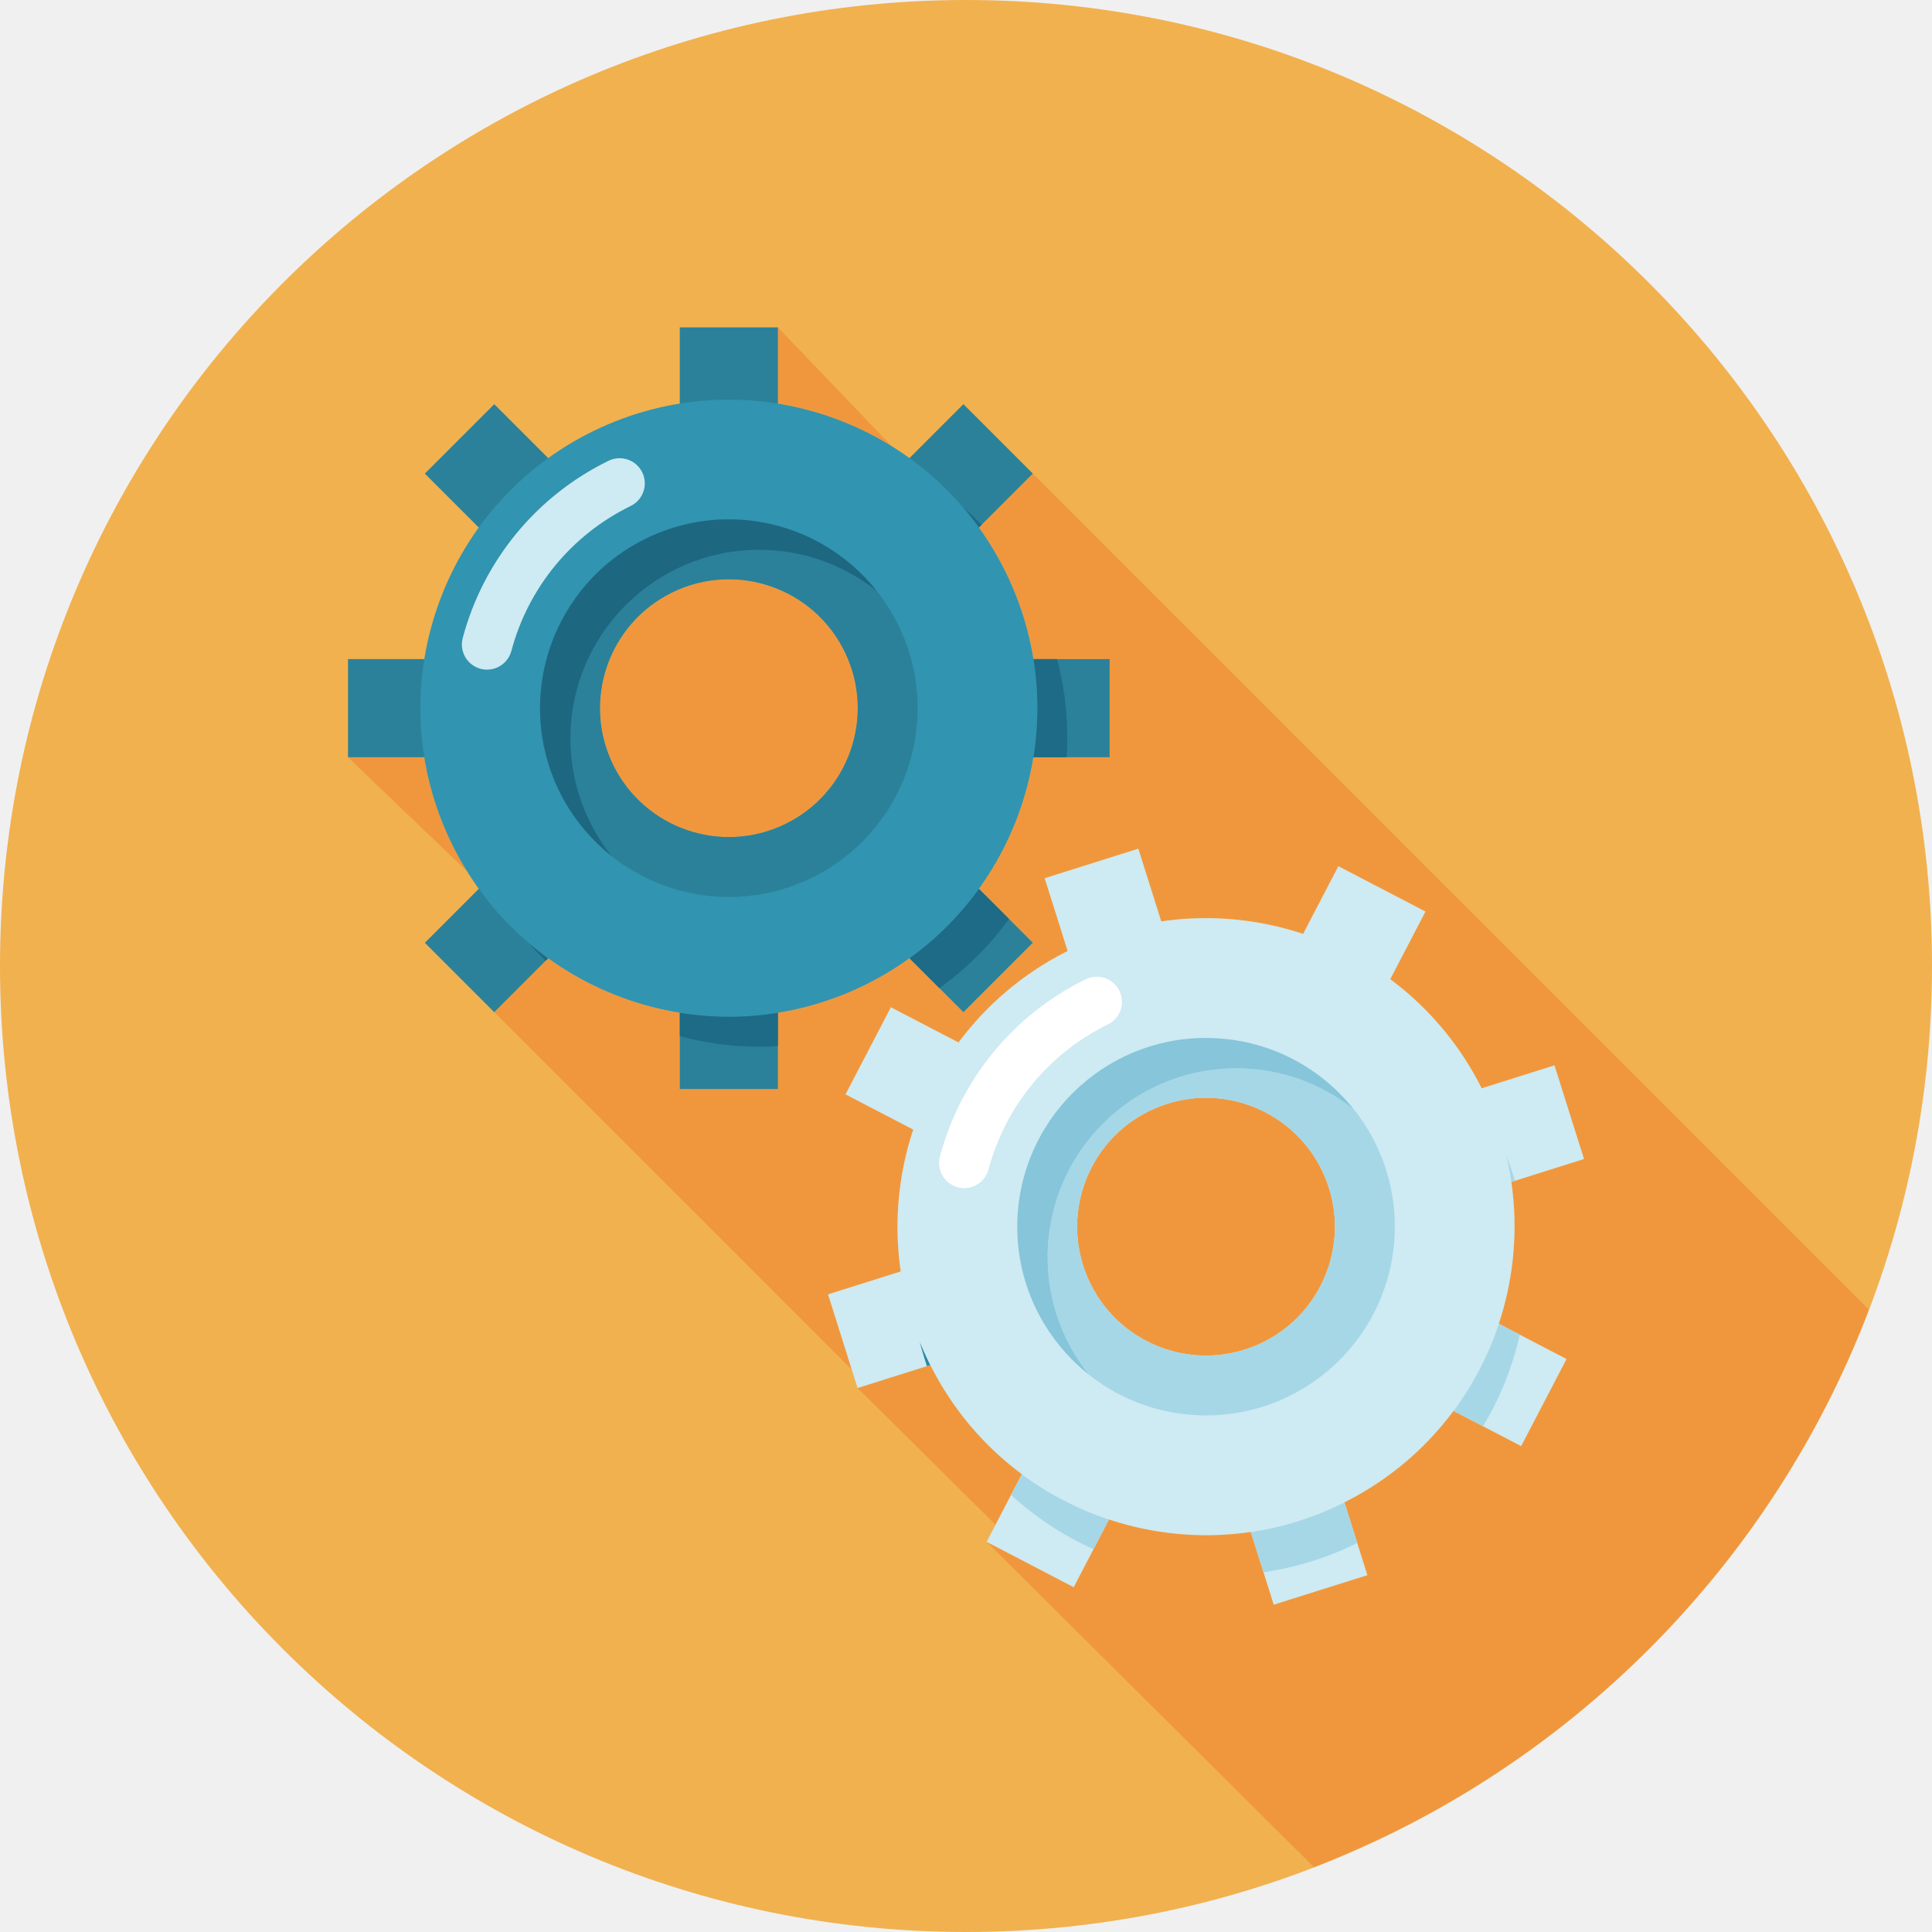
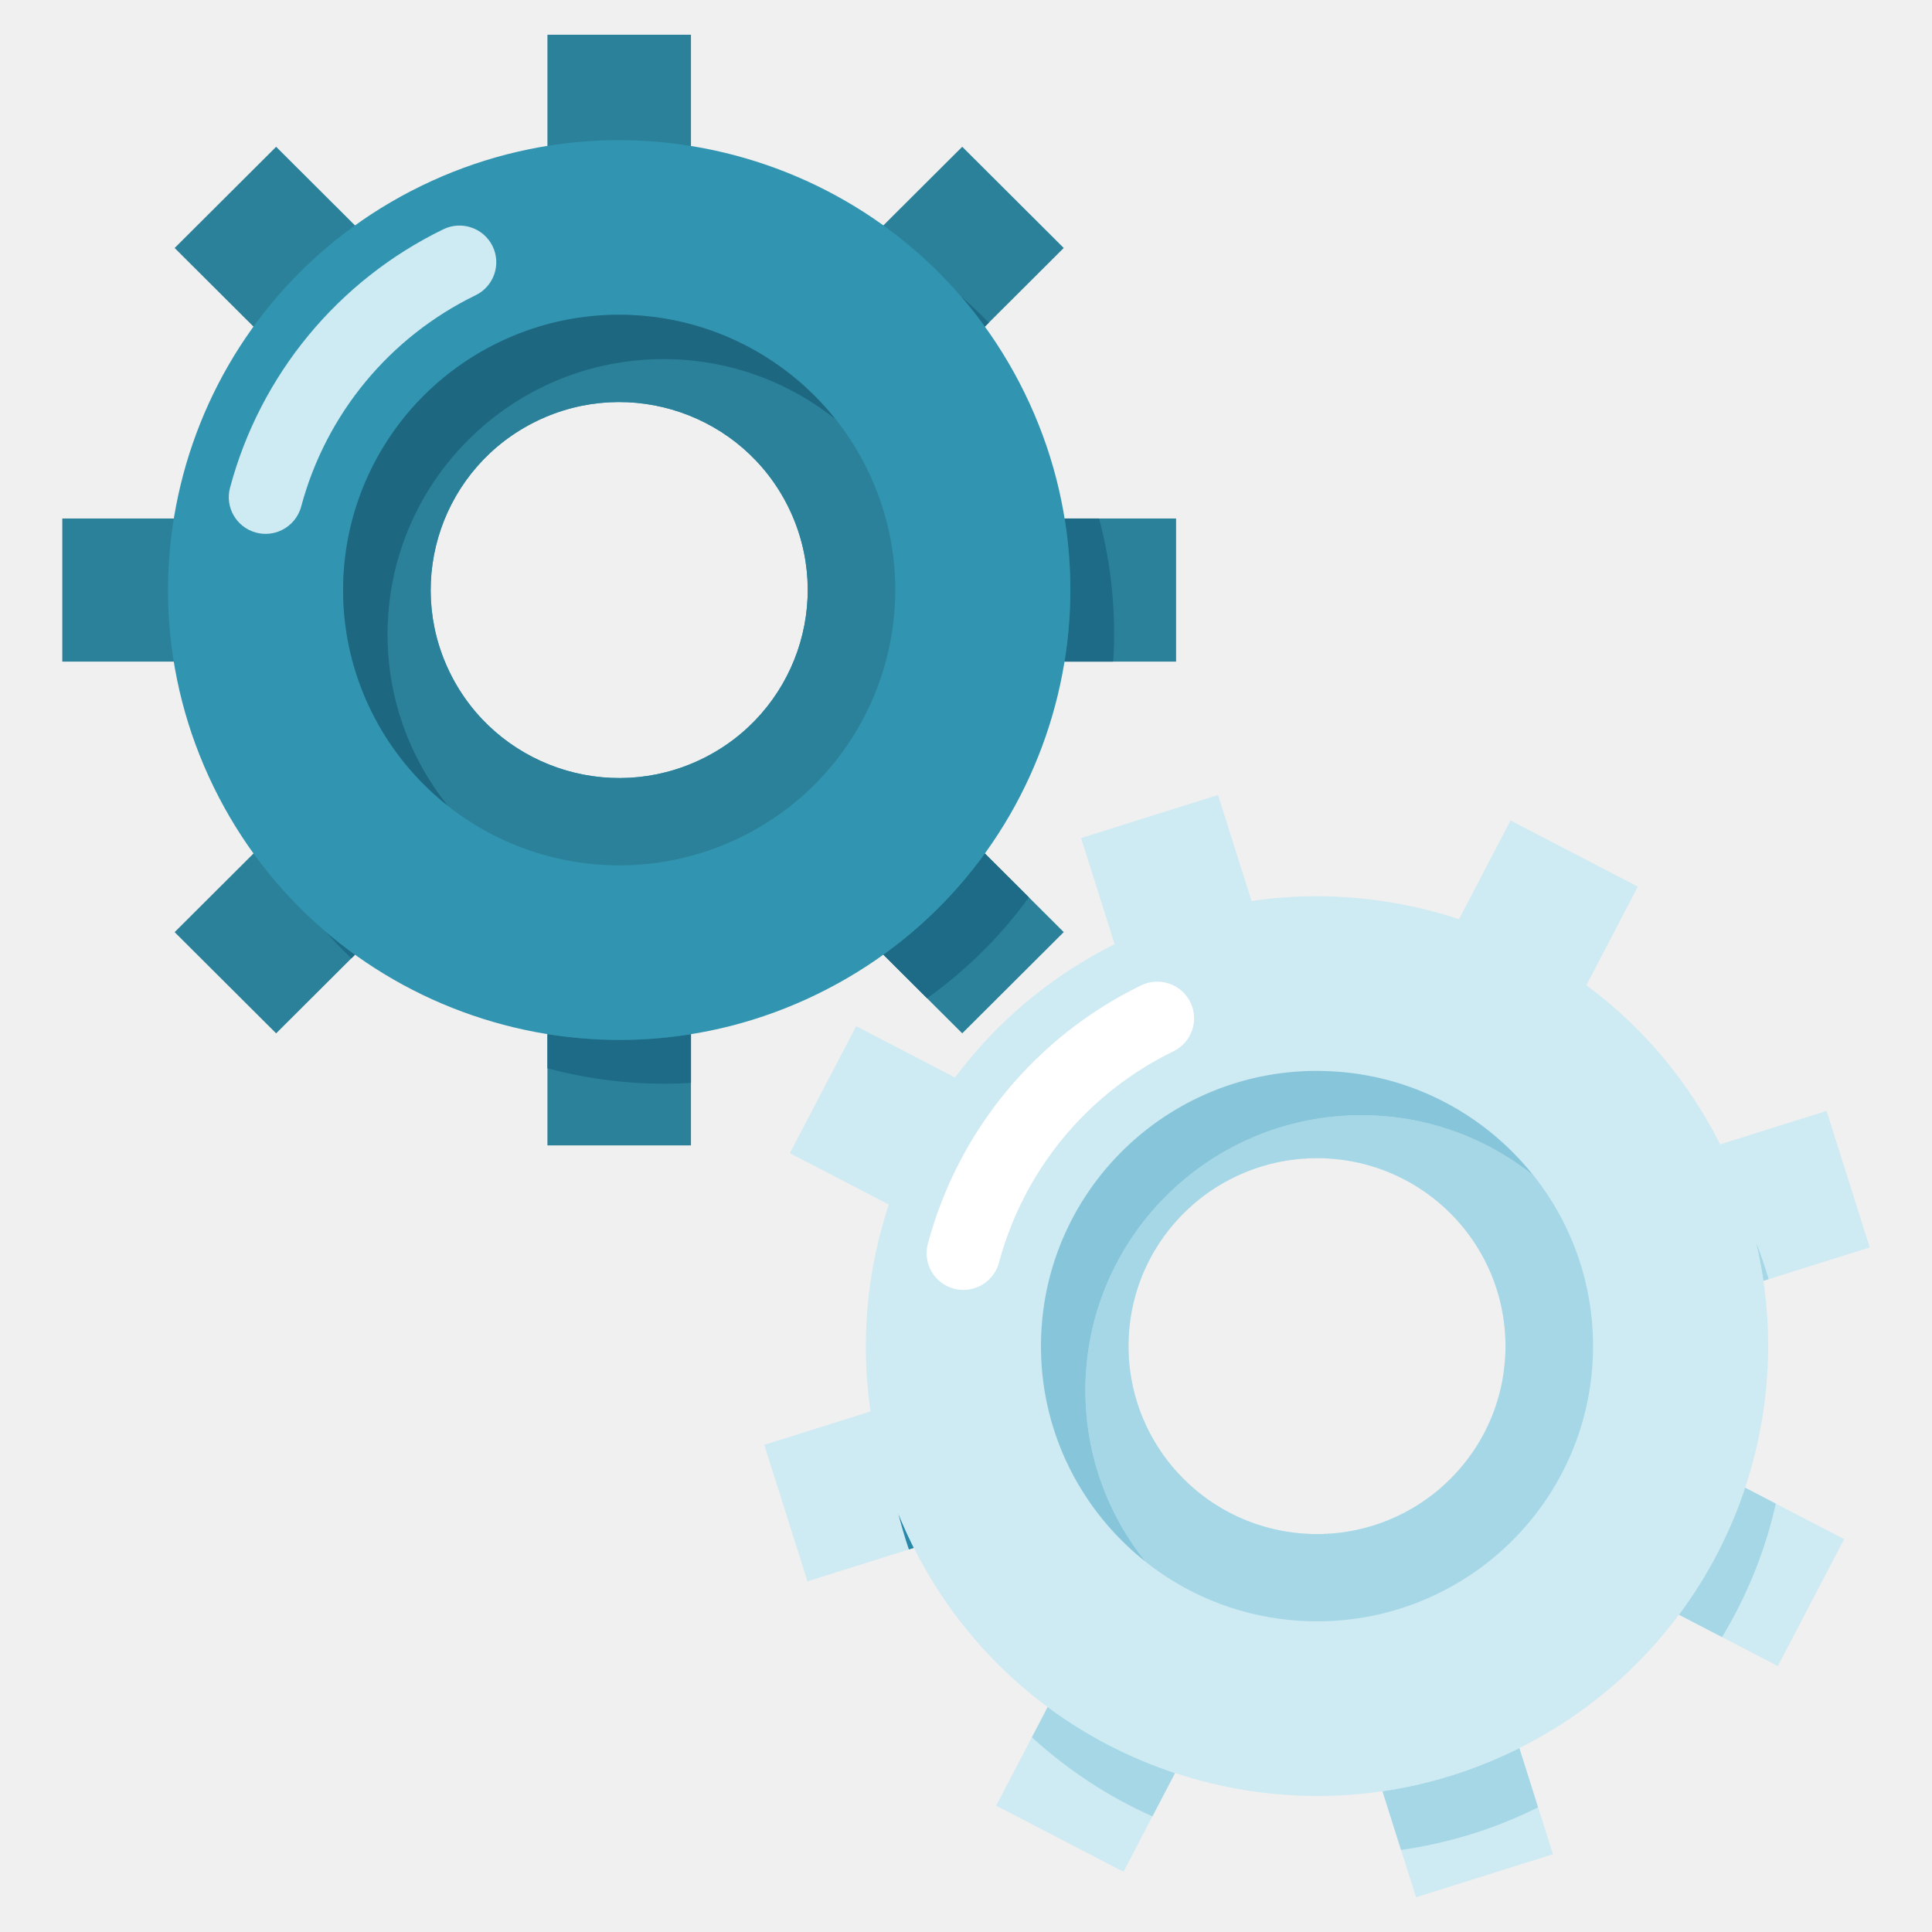
- <svg xmlns="http://www.w3.org/2000/svg" height="800px" width="800px" version="1.1" id="Layer_1" viewBox="0 0 512 512" xml:space="preserve">
-   <g>
-     <path style="fill:#F1B14F;" d="M256,512C114.617,512,0,397.383,0,256S114.617,0,256,0s256,114.617,256,256S397.383,512,256,512   L256,512z" />
-     <path style="fill:#F0973E;" d="M319.592,290.925c-2.48,0-4.898,0.264-7.234,0.77c-2.615,0.568-5.208,1.462-7.725,2.687   c-1.199,0.584-2.346,1.23-3.441,1.927c-4.154,2.666-7.699,6.206-10.37,10.376c-2.599,4.072-4.304,8.655-5.012,13.419   c-0.196,1.338-0.315,2.697-0.351,4.082c-0.072,2.837,0.202,5.601,0.78,8.252c0.574,2.584,1.452,5.136,2.661,7.616   c0.579,1.183,1.214,2.32,1.902,3.4c2.687,4.206,6.278,7.792,10.5,10.474c4.077,2.578,8.655,4.268,13.419,4.96   c1.307,0.186,2.635,0.3,3.984,0.336l0.909,0.01c2.434,0,4.811-0.258,7.1-0.744c2.661-0.568,5.301-1.467,7.854-2.713   c1.209-0.589,2.372-1.245,3.477-1.953c4.144-2.666,7.684-6.206,10.345-10.365c2.589-4.067,4.294-8.639,5.002-13.393   c0.196-1.338,0.315-2.708,0.351-4.092c0.072-2.832-0.196-5.591-0.78-8.242c-0.574-2.584-1.452-5.141-2.666-7.627   c-0.584-1.199-1.23-2.351-1.933-3.452c-2.702-4.206-6.299-7.792-10.536-10.469c-4.01-2.527-8.51-4.196-13.192-4.898   c-1.359-0.202-2.744-0.32-4.149-0.362H319.592L319.592,290.925z M112.426,200.681H92.223l0,0l31.571,30.269   c-1.483-2.382-2.857-4.867-4.113-7.446C116.069,216.099,113.677,208.416,112.426,200.681L112.426,200.681z M193.126,153.51   c-5.022,0-10.128,1.116-14.949,3.467c-12.122,5.911-19.175,18.049-19.196,30.682c-0.005,5.038,1.106,10.159,3.462,14.995   c5.922,12.138,18.075,19.196,30.729,19.196c5.022,0,10.128-1.116,14.949-3.462c12.122-5.911,19.175-18.049,19.196-30.682   c0.005-5.038-1.106-10.159-3.462-14.995C217.934,160.563,205.776,153.505,193.126,153.51L193.126,153.51z M273.713,125.509   l-14.292,14.292c2.697,3.741,5.11,7.761,7.198,12.045c3.612,7.404,6.004,15.093,7.255,22.823h6.242h13.956v26.011h-20.214   c-2.031,12.541-6.96,24.513-14.437,34.873l7.968,7.968l6.319,6.319l-18.395,18.395l-14.292-14.292   c-3.741,2.697-7.761,5.11-12.045,7.198c-7.41,3.612-15.088,6.004-22.823,7.255v8.841v11.357h-26.011v-20.219   c-12.541-2.031-24.508-6.96-34.873-14.437l-0.656,0.656l-13.631,13.631l-18.395-18.395l0,0l113.15,113.15l-6.294-19.966   l19.268-6.077c-1.876-12.768-0.656-25.639,3.312-37.596l-17.94-9.337l12.014-23.071l17.925,9.332   c7.379-9.931,17.129-18.333,28.92-24.249l-6.082-19.289l24.807-7.823l6.077,19.268c3.937-0.579,7.885-0.863,11.812-0.863   c8.81,0,17.517,1.431,25.789,4.175l9.337-17.94l23.071,12.014l-9.337,17.935c9.931,7.379,18.333,17.129,24.244,28.92l19.289-6.082   l7.823,24.807l-18.323,5.777l0,0l-0.946,0.3c1.876,12.768,0.656,25.639-3.312,37.596l17.94,9.337l-12.014,23.071l-17.925-9.332   c-7.379,9.931-17.129,18.333-28.92,24.249l6.082,19.289l-24.807,7.823l-2.708-8.593l0,0l-3.364-10.675   c-3.937,0.579-7.885,0.863-11.812,0.863c-8.81,0-17.517-1.431-25.789-4.175l-9.337,17.94l-23.071-12.014l6.469-12.427l0,0   l2.863-5.498c-9.931-7.379-18.333-17.129-24.249-28.92l-0.904,0.284l-18.385,5.798l36.563,36.237l-2.356,4.526l86.735,86.219   c67.576-26.104,121.272-80.023,147.067-147.749L273.713,125.509L273.713,125.509z M112.592,125.509L112.592,125.509l6.159,6.159   L112.592,125.509L112.592,125.509z M141.827,117.96l3.446,3.446l0,0L141.827,117.96L141.827,117.96z M158.801,113.501   c-0.496,0.227-0.987,0.465-1.478,0.703l-0.45,0.222l0.45-0.222C157.809,113.966,158.305,113.734,158.801,113.501L158.801,113.501z    M206.158,86.751v20.219c10.67,1.731,20.932,5.56,30.14,11.264L206.158,86.751L206.158,86.751z" />
-     <path style="fill:#2B8199;" d="M231.322,174.669c1.39,4.087,2.181,8.448,2.181,13.006s-0.791,8.918-2.181,13.006h62.75v-26.011   L231.322,174.669L231.322,174.669z M180.147,149.5c4.087-1.39,8.448-2.181,13.006-2.181s8.918,0.791,13.006,2.181v-62.75h-26.011   L180.147,149.5L180.147,149.5z M229.332,169.885l44.38-44.38l-18.395-18.395l-44.38,44.38   C218.921,155.427,225.4,161.902,229.332,169.885L229.332,169.885z M152.797,187.675c0-4.557,0.791-8.918,2.181-13.006h-62.75   v26.011h62.75C153.582,196.594,152.797,192.233,152.797,187.675L152.797,187.675z M175.362,151.495l-44.38-44.38l-18.395,18.395   l44.38,44.38C160.899,161.902,167.379,155.427,175.362,151.495L175.362,151.495z M156.967,205.466l-44.38,44.38l18.395,18.395   l44.38-44.38C167.379,219.923,160.899,213.449,156.967,205.466L156.967,205.466z M210.938,223.855l44.38,44.38l18.395-18.395   l-44.38-44.38C225.4,213.449,218.921,219.923,210.938,223.855L210.938,223.855z M180.147,225.85v62.75h26.011v-62.75   c-4.087,1.39-8.448,2.186-13.006,2.186C188.595,228.03,184.229,227.24,180.147,225.85L180.147,225.85z" />
-     <polygon style="fill:#A27E36;" points="145.274,253.949 144.612,254.605 144.612,254.605 145.274,253.949  " />
-     <path style="fill:#1D6B86;" d="M139.988,249.799c1.483,1.674,3.023,3.276,4.625,4.811l0.656-0.661   C143.46,252.641,141.698,251.257,139.988,249.799L139.988,249.799z" />
-     <path style="fill:#1D6B86;" d="M280.115,174.669h-6.242c1.411,8.717,1.364,17.491-0.016,26.011h8.82   C283.215,192.057,282.42,183.288,280.115,174.669L280.115,174.669z" />
-     <path style="fill:#1D6B86;" d="M259.421,235.554c-5.022,6.96-11.187,13.197-18.395,18.39l7.921,7.921   c7.208-5.193,13.424-11.378,18.447-18.343L259.421,235.554L259.421,235.554z" />
-     <path style="fill:#1D6B86;" d="M180.147,268.386v6.206c6.872,1.829,13.982,2.801,21.165,2.801c1.612,0,3.229-0.047,4.847-0.15   v-8.841c-4.309,0.698-8.645,1.039-12.944,1.039C188.817,269.435,184.446,269.078,180.147,268.386L180.147,268.386z" />
-     <path style="fill:#1D6B86;" d="M255.013,134.216c1.54,1.783,3.012,3.643,4.408,5.581l0.708-0.708   C258.491,137.383,256.78,135.756,255.013,134.216L255.013,134.216z" />
-     <path style="fill:#3194B0;" d="M157.318,114.204c-40.577,19.79-57.427,68.723-37.637,109.3s68.723,57.427,109.3,37.637   s57.427-68.728,37.637-109.3C246.834,111.269,197.896,94.414,157.318,114.204L157.318,114.204z M208.127,218.378   c-16.959,8.267-37.405,1.23-45.677-15.729c-8.267-16.959-1.23-37.405,15.729-45.677s37.41-1.23,45.677,15.729   C232.123,189.659,225.08,210.111,208.127,218.378L208.127,218.378z" />
-     <path style="fill:#2B8199;" d="M171.223,142.716c-24.833,12.112-35.142,42.055-23.035,66.888   c12.112,24.833,42.055,35.142,66.888,23.035c24.833-12.112,35.142-42.055,23.035-66.888   C226,140.918,196.056,130.604,171.223,142.716L171.223,142.716z M208.127,218.378c-16.959,8.267-37.405,1.23-45.677-15.729   c-8.267-16.959-1.23-37.405,15.729-45.677s37.41-1.23,45.677,15.729C232.123,189.659,225.08,210.111,208.127,218.378   L208.127,218.378z" />
-     <path style="fill:#CEEAF2;" d="M131.989,176.788c-1.395,0.677-3.023,0.878-4.635,0.45c-3.56-0.951-5.679-4.604-4.728-8.159   c5.472-20.539,19.563-37.663,38.66-46.974c3.312-1.612,7.301-0.238,8.918,3.069c1.612,3.307,0.243,7.301-3.069,8.918   c-15.615,7.616-27.143,21.619-31.618,38.423C134.996,174.452,133.668,175.966,131.989,176.788z" />
-     <path style="fill:#217794;" d="M143.202,190.615c0.45,7.746,2.671,15.016,6.252,21.413c-0.439-0.796-0.863-1.602-1.266-2.429   C145.201,203.471,143.574,197.028,143.202,190.615L143.202,190.615z M155.324,154.926c-7.606,8.779-12.21,20.224-12.21,32.749   l0.01,0.946C142.902,176.313,147.248,164.258,155.324,154.926L155.324,154.926z M190.946,137.688   c-11.833,0.512-22.596,5.136-30.91,12.479c3.302-2.909,7.043-5.431,11.187-7.451C177.589,139.611,184.291,137.978,190.946,137.688   L190.946,137.688z M191.003,137.688h-0.036H191.003L191.003,137.688z M193.152,137.642l-1.059,0.01l1.023-0.01   c8.262,0,16.38,2.057,23.609,5.911C209.703,139.781,201.678,137.642,193.152,137.642L193.152,137.642z" />
-     <path style="fill:#1D6781;" d="M193.116,137.642l-1.023,0.01l-1.09,0.036h-0.036h-0.021c-6.655,0.289-13.352,1.922-19.718,5.028   c-4.149,2.02-7.885,4.542-11.187,7.451c-1.674,1.478-3.25,3.069-4.712,4.759c-8.076,9.332-12.422,21.387-12.2,33.695   c0.01,0.672,0.036,1.333,0.077,2c0.377,6.412,2,12.856,4.986,18.984c0.403,0.827,0.827,1.633,1.266,2.429   c3.204,5.72,7.497,10.742,12.597,14.799c-6.795-8.541-10.882-19.335-10.882-31.096c0-27.634,22.399-50.033,50.033-50.033   c11.76,0,22.555,4.087,31.096,10.882c-4.242-5.332-9.539-9.781-15.584-13.026C209.496,139.698,201.373,137.642,193.116,137.642   L193.116,137.642z" />
-     <path style="fill:#CEEAF2;" d="M359.477,331.177c-0.651,4.268-1.964,8.505-4.072,12.546s-4.821,7.549-7.942,10.531l55.66,28.977   l12.014-23.071L359.477,331.177L359.477,331.177z M325.699,285.22c4.268,0.651,8.5,1.964,12.546,4.072   c4.046,2.108,7.549,4.821,10.531,7.942l28.977-55.66l-23.071-12.014L325.699,285.22L325.699,285.22z M359.916,326.015l59.856-18.87   l-7.823-24.807l-59.856,18.87C357.358,308.379,360.118,317.117,359.916,326.015L359.916,326.015z M283.815,306.452   c2.103-4.041,4.821-7.549,7.942-10.531l-55.66-28.977l-12.014,23.071l55.66,28.977C280.394,314.73,281.712,310.492,283.815,306.452   L283.815,306.452z M320.537,284.776l-18.87-59.856l-24.807,7.823l18.87,59.856C302.902,287.333,311.64,284.579,320.537,284.776   L320.537,284.776z M279.304,324.154l-59.856,18.87l7.823,24.807l59.856-18.87C281.856,341.79,279.102,333.052,279.304,324.154   L279.304,324.154z M318.682,365.393l18.876,59.856l24.807-7.823L343.49,357.57C336.313,362.835,327.58,365.59,318.682,365.393   L318.682,365.393z M290.444,352.94l-28.977,55.66l23.071,12.014l28.977-55.66c-4.268-0.651-8.505-1.964-12.546-4.072   C296.934,358.779,293.425,356.061,290.444,352.94L290.444,352.94z" />
-     <polygon style="fill:#2E582B;" points="246.555,361.756 245.65,362.04 246.555,361.756  " />
-     <path style="fill:#2888A7;" d="M243.744,355.524c0.548,2.206,1.183,4.382,1.907,6.516l0.904-0.284l-0.413-0.842   C245.268,359.136,244.472,357.338,243.744,355.524L243.744,355.524z" />
-     <path style="fill:#A6D7E6;" d="M397.197,350.812c-2.733,8.242-6.769,16.044-11.998,23.082l7.813,4.067   c4.459-7.399,7.802-15.548,9.74-24.254L397.197,350.812L397.197,350.812z" />
-     <polygon style="fill:#C28B3B;" points="331.481,405.981 331.481,405.981 334.845,416.656  " />
-     <path style="fill:#A6D7E6;" d="M356.278,398.137l-0.842,0.413c-7.771,3.788-15.842,6.237-23.96,7.43l3.364,10.675   c8.789-1.281,17.16-3.896,24.828-7.756L356.278,398.137L356.278,398.137z" />
-     <path style="fill:#A6D7E6;" d="M270.804,390.676l-2.863,5.498c6.428,5.875,13.77,10.768,21.847,14.365l4.092-7.864   C285.644,399.941,277.836,395.905,270.804,390.676L270.804,390.676z" />
-     <path style="fill:#A6D7E6;" d="M399.16,306.214c0.553,2.325,1.002,4.661,1.343,7.001l0.946-0.3   C400.788,310.637,400.023,308.405,399.16,306.214L399.16,306.214z" />
-     <path style="fill:#CEEAF2;" d="M283.778,251.613c-40.577,19.79-57.427,68.723-37.637,109.3s68.728,57.427,109.3,37.637   c40.577-19.79,57.427-68.728,37.637-109.3S324.356,231.823,283.778,251.613L283.778,251.613z M334.582,355.788   c-16.959,8.267-37.41,1.23-45.677-15.729c-8.267-16.959-1.23-37.41,15.729-45.677s37.41-1.23,45.677,15.729   C358.583,327.069,351.54,347.52,334.582,355.788L334.582,355.788z" />
-     <path style="fill:#C28B3B;" d="M326.728,358.505c-2.294,0.486-4.671,0.744-7.1,0.744l-0.909-0.01   c-1.349-0.036-2.677-0.15-3.984-0.336c1.617,0.233,3.255,0.357,4.904,0.357C321.995,359.255,324.371,359.007,326.728,358.505   L326.728,358.505z M348.404,343.469c-2.661,4.16-6.201,7.704-10.345,10.365C342.322,351.106,345.81,347.546,348.404,343.469   L348.404,343.469z M290.811,343.459c2.754,4.33,6.366,7.859,10.5,10.474C297.089,351.251,293.498,347.665,290.811,343.459   L290.811,343.459z M285.809,320.103c-0.599,4.046-0.481,8.226,0.434,12.334c-0.584-2.651-0.858-5.415-0.78-8.252   C285.499,322.806,285.613,321.442,285.809,320.103L285.809,320.103z M352.977,317.737c0.579,2.651,0.853,5.41,0.78,8.242   c-0.036,1.39-0.155,2.754-0.351,4.092C354.01,326.03,353.886,321.85,352.977,317.737L352.977,317.737z M301.192,296.309   c-4.273,2.728-7.766,6.294-10.37,10.376C293.493,302.52,297.037,298.975,301.192,296.309L301.192,296.309z M337.842,296.19   c4.237,2.677,7.839,6.263,10.536,10.469C345.613,302.334,341.986,298.804,337.842,296.19L337.842,296.19z M319.587,290.919   c-2.403,0-4.826,0.253-7.224,0.78c2.336-0.506,4.754-0.77,7.234-0.77l0.915,0.01c1.405,0.036,2.79,0.16,4.149,0.362   C322.981,291.043,321.287,290.919,319.587,290.919L319.587,290.919z" />
-     <path style="fill:#A6D7E6;" d="M312.358,291.694c2.398-0.522,4.821-0.78,7.224-0.78c1.705,0,3.395,0.129,5.069,0.377   c4.8,0.713,9.27,2.418,13.192,4.898c4.144,2.609,7.771,6.139,10.536,10.469c2.144,3.343,3.725,7.084,4.599,11.078   c0.909,4.113,1.028,8.293,0.429,12.339c-0.713,4.883-2.46,9.425-5.002,13.393c-2.594,4.077-6.082,7.637-10.345,10.365   c-3.415,2.196-7.244,3.798-11.332,4.666c-2.356,0.506-4.733,0.749-7.094,0.749c-1.648,0-3.286-0.119-4.904-0.357   c-4.893-0.698-9.44-2.434-13.419-4.96c-4.134-2.615-7.746-6.149-10.5-10.474c-2.129-3.328-3.695-7.048-4.568-11.022   c-0.909-4.113-1.033-8.293-0.434-12.334c0.713-4.893,2.465-9.445,5.012-13.419c2.604-4.077,6.097-7.647,10.37-10.376   C304.561,294.149,308.333,292.568,312.358,291.694L312.358,291.694z M338.286,278.663c8.087,3.271,15.129,8.593,20.477,15.321   c-8.541-6.795-19.335-10.882-31.096-10.882c-27.634,0-50.033,22.399-50.033,50.033c0,11.76,4.087,22.555,10.882,31.096   c-6.547-5.203-11.766-12.008-15.052-19.821c7.379,17.584,24.539,30.14,44.84,30.672l1.333,0.015   c27.019,0,49.269-21.542,49.982-48.71C370.178,304.917,357.115,286.243,338.286,278.663L338.286,278.663z" />
-     <path style="fill:#FFFFFF;" d="M258.449,314.197c-1.395,0.677-3.023,0.878-4.635,0.45c-3.56-0.951-5.679-4.604-4.728-8.159   c5.472-20.539,19.563-37.663,38.66-46.974c3.312-1.612,7.301-0.238,8.918,3.069c1.612,3.307,0.243,7.301-3.069,8.918   c-15.615,7.616-27.143,21.619-31.618,38.423C261.451,311.862,260.129,313.376,258.449,314.197z" />
-     <path style="fill:#A6D7E6;" d="M319.607,275.051c-27.634,0-50.033,22.399-50.033,50.033c0,6.857,1.385,13.388,3.886,19.335   c-2.661-6.34-4.051-13.331-3.86-20.648c0.713-27.174,22.963-48.71,49.982-48.71l1.338,0.016c6.139,0.16,11.988,1.421,17.367,3.586   C332.52,276.333,326.216,275.051,319.607,275.051L319.607,275.051z" />
-     <path style="fill:#86C5DA;" d="M319.587,275.062c-27.019,0-49.269,21.542-49.982,48.711c-0.191,7.317,1.199,14.308,3.86,20.648   c3.286,7.813,8.505,14.613,15.052,19.821c-6.795-8.541-10.882-19.335-10.882-31.096c0-27.634,22.4-50.033,50.033-50.033   c11.76,0,22.555,4.087,31.096,10.882c-5.353-6.728-12.391-12.055-20.477-15.321c-5.379-2.165-11.228-3.426-17.367-3.586   L319.587,275.062L319.587,275.062z" />
+ <svg xmlns="http://www.w3.org/2000/svg" height="800px" width="800px" version="1.1" id="Layer_1" viewBox="0 0 512 512">
+   <g style="" transform="matrix(1.46235, 0, 0, 1.45818, -118.362, -117.293)">
+     <g style="pointer-events: none;">
+       <g>
+         <g>
+           <g style="pointer-events: none;">
+             <path style="fill:#2B8199;" d="M231.322,174.669c1.39,4.087,2.181,8.448,2.181,13.006s-0.791,8.918-2.181,13.006h62.75v-26.011 L231.322,174.669L231.322,174.669z M180.147,149.5c4.087-1.39,8.448-2.181,13.006-2.181s8.918,0.791,13.006,2.181v-62.75h-26.011 L180.147,149.5L180.147,149.5z M229.332,169.885l44.38-44.38l-18.395-18.395l-44.38,44.38 C218.921,155.427,225.4,161.902,229.332,169.885L229.332,169.885z M152.797,187.675c0-4.557,0.791-8.918,2.181-13.006h-62.75 v26.011h62.75C153.582,196.594,152.797,192.233,152.797,187.675L152.797,187.675z M175.362,151.495l-44.38-44.38l-18.395,18.395 l44.38,44.38C160.899,161.902,167.379,155.427,175.362,151.495L175.362,151.495z M156.967,205.466l-44.38,44.38l18.395,18.395 l44.38-44.38C167.379,219.923,160.899,213.449,156.967,205.466L156.967,205.466z M210.938,223.855l44.38,44.38l18.395-18.395 l-44.38-44.38C225.4,213.449,218.921,219.923,210.938,223.855L210.938,223.855z M180.147,225.85v62.75h26.011v-62.75 c-4.087,1.39-8.448,2.186-13.006,2.186C188.595,228.03,184.229,227.24,180.147,225.85L180.147,225.85z" />
+             <polygon style="fill:#A27E36;" points="145.274,253.949 144.612,254.605 144.612,254.605 145.274,253.949 &#09;" />
+             <path style="fill:#1D6B86;" d="M139.988,249.799c1.483,1.674,3.023,3.276,4.625,4.811l0.656-0.661 C143.46,252.641,141.698,251.257,139.988,249.799L139.988,249.799z" />
+             <path style="fill:#1D6B86;" d="M280.115,174.669h-6.242c1.411,8.717,1.364,17.491-0.016,26.011h8.82 C283.215,192.057,282.42,183.288,280.115,174.669L280.115,174.669z" />
+             <path style="fill:#1D6B86;" d="M259.421,235.554c-5.022,6.96-11.187,13.197-18.395,18.39l7.921,7.921 c7.208-5.193,13.424-11.378,18.447-18.343L259.421,235.554L259.421,235.554z" />
+             <path style="fill:#1D6B86;" d="M180.147,268.386v6.206c6.872,1.829,13.982,2.801,21.165,2.801c1.612,0,3.229-0.047,4.847-0.15 v-8.841c-4.309,0.698-8.645,1.039-12.944,1.039C188.817,269.435,184.446,269.078,180.147,268.386L180.147,268.386z" />
+             <path style="fill:#1D6B86;" d="M255.013,134.216c1.54,1.783,3.012,3.643,4.408,5.581l0.708-0.708 C258.491,137.383,256.78,135.756,255.013,134.216L255.013,134.216z" />
+             <path style="fill:#3194B0;" d="M157.318,114.204c-40.577,19.79-57.427,68.723-37.637,109.3s68.723,57.427,109.3,37.637 s57.427-68.728,37.637-109.3C246.834,111.269,197.896,94.414,157.318,114.204L157.318,114.204z M208.127,218.378 c-16.959,8.267-37.405,1.23-45.677-15.729c-8.267-16.959-1.23-37.405,15.729-45.677s37.41-1.23,45.677,15.729 C232.123,189.659,225.08,210.111,208.127,218.378L208.127,218.378z" />
+             <path style="fill:#2B8199;" d="M171.223,142.716c-24.833,12.112-35.142,42.055-23.035,66.888 c12.112,24.833,42.055,35.142,66.888,23.035c24.833-12.112,35.142-42.055,23.035-66.888 C226,140.918,196.056,130.604,171.223,142.716L171.223,142.716z M208.127,218.378c-16.959,8.267-37.405,1.23-45.677-15.729 c-8.267-16.959-1.23-37.405,15.729-45.677s37.41-1.23,45.677,15.729C232.123,189.659,225.08,210.111,208.127,218.378 L208.127,218.378z" />
+             <path style="fill:#CEEAF2;" d="M131.989,176.788c-1.395,0.677-3.023,0.878-4.635,0.45c-3.56-0.951-5.679-4.604-4.728-8.159 c5.472-20.539,19.563-37.663,38.66-46.974c3.312-1.612,7.301-0.238,8.918,3.069c1.612,3.307,0.243,7.301-3.069,8.918 c-15.615,7.616-27.143,21.619-31.618,38.423C134.996,174.452,133.668,175.966,131.989,176.788z" />
+             <path style="fill:#217794;" d="M143.202,190.615c0.45,7.746,2.671,15.016,6.252,21.413c-0.439-0.796-0.863-1.602-1.266-2.429 C145.201,203.471,143.574,197.028,143.202,190.615L143.202,190.615z M155.324,154.926c-7.606,8.779-12.21,20.224-12.21,32.749 l0.01,0.946C142.902,176.313,147.248,164.258,155.324,154.926L155.324,154.926z M190.946,137.688 c-11.833,0.512-22.596,5.136-30.91,12.479c3.302-2.909,7.043-5.431,11.187-7.451C177.589,139.611,184.291,137.978,190.946,137.688 L190.946,137.688z M191.003,137.688h-0.036H191.003L191.003,137.688z M193.152,137.642l-1.059,0.01l1.023-0.01 c8.262,0,16.38,2.057,23.609,5.911C209.703,139.781,201.678,137.642,193.152,137.642L193.152,137.642z" />
+             <path style="fill:#1D6781;" d="M193.116,137.642l-1.023,0.01l-1.09,0.036h-0.036h-0.021c-6.655,0.289-13.352,1.922-19.718,5.028 c-4.149,2.02-7.885,4.542-11.187,7.451c-1.674,1.478-3.25,3.069-4.712,4.759c-8.076,9.332-12.422,21.387-12.2,33.695 c0.01,0.672,0.036,1.333,0.077,2c0.377,6.412,2,12.856,4.986,18.984c0.403,0.827,0.827,1.633,1.266,2.429 c3.204,5.72,7.497,10.742,12.597,14.799c-6.795-8.541-10.882-19.335-10.882-31.096c0-27.634,22.399-50.033,50.033-50.033 c11.76,0,22.555,4.087,31.096,10.882c-4.242-5.332-9.539-9.781-15.584-13.026C209.496,139.698,201.373,137.642,193.116,137.642 L193.116,137.642z" />
+             <path style="fill:#CEEAF2;" d="M359.477,331.177c-0.651,4.268-1.964,8.505-4.072,12.546s-4.821,7.549-7.942,10.531l55.66,28.977 l12.014-23.071L359.477,331.177L359.477,331.177z M325.699,285.22c4.268,0.651,8.5,1.964,12.546,4.072 c4.046,2.108,7.549,4.821,10.531,7.942l28.977-55.66l-23.071-12.014L325.699,285.22L325.699,285.22z M359.916,326.015l59.856-18.87 l-7.823-24.807l-59.856,18.87C357.358,308.379,360.118,317.117,359.916,326.015L359.916,326.015z M283.815,306.452 c2.103-4.041,4.821-7.549,7.942-10.531l-55.66-28.977l-12.014,23.071l55.66,28.977C280.394,314.73,281.712,310.492,283.815,306.452 L283.815,306.452z M320.537,284.776l-18.87-59.856l-24.807,7.823l18.87,59.856C302.902,287.333,311.64,284.579,320.537,284.776 L320.537,284.776z M279.304,324.154l-59.856,18.87l7.823,24.807l59.856-18.87C281.856,341.79,279.102,333.052,279.304,324.154 L279.304,324.154z M318.682,365.393l18.876,59.856l24.807-7.823L343.49,357.57C336.313,362.835,327.58,365.59,318.682,365.393 L318.682,365.393z M290.444,352.94l-28.977,55.66l23.071,12.014l28.977-55.66c-4.268-0.651-8.505-1.964-12.546-4.072 C296.934,358.779,293.425,356.061,290.444,352.94L290.444,352.94z" />
+             <polygon style="fill:#2E582B;" points="246.555,361.756 245.65,362.04 246.555,361.756 &#09;" />
+             <path style="fill:#2888A7;" d="M243.744,355.524c0.548,2.206,1.183,4.382,1.907,6.516l0.904-0.284l-0.413-0.842 C245.268,359.136,244.472,357.338,243.744,355.524L243.744,355.524z" />
+             <path style="fill:#A6D7E6;" d="M397.197,350.812c-2.733,8.242-6.769,16.044-11.998,23.082l7.813,4.067 c4.459-7.399,7.802-15.548,9.74-24.254L397.197,350.812L397.197,350.812z" />
+             <polygon style="fill:#C28B3B;" points="331.481,405.981 331.481,405.981 334.845,416.656 &#09;" />
+             <path style="fill:#A6D7E6;" d="M356.278,398.137l-0.842,0.413c-7.771,3.788-15.842,6.237-23.96,7.43l3.364,10.675 c8.789-1.281,17.16-3.896,24.828-7.756L356.278,398.137L356.278,398.137z" />
+             <path style="fill:#A6D7E6;" d="M270.804,390.676l-2.863,5.498c6.428,5.875,13.77,10.768,21.847,14.365l4.092-7.864 C285.644,399.941,277.836,395.905,270.804,390.676L270.804,390.676z" />
+             <path style="fill:#A6D7E6;" d="M399.16,306.214c0.553,2.325,1.002,4.661,1.343,7.001l0.946-0.3 C400.788,310.637,400.023,308.405,399.16,306.214L399.16,306.214z" />
+             <path style="fill:#CEEAF2;" d="M283.778,251.613c-40.577,19.79-57.427,68.723-37.637,109.3s68.728,57.427,109.3,37.637 c40.577-19.79,57.427-68.728,37.637-109.3S324.356,231.823,283.778,251.613L283.778,251.613z M334.582,355.788 c-16.959,8.267-37.41,1.23-45.677-15.729c-8.267-16.959-1.23-37.41,15.729-45.677s37.41-1.23,45.677,15.729 C358.583,327.069,351.54,347.52,334.582,355.788L334.582,355.788z" />
+             <path style="fill:#C28B3B;" d="M326.728,358.505c-2.294,0.486-4.671,0.744-7.1,0.744l-0.909-0.01 c-1.349-0.036-2.677-0.15-3.984-0.336c1.617,0.233,3.255,0.357,4.904,0.357C321.995,359.255,324.371,359.007,326.728,358.505 L326.728,358.505z M348.404,343.469c-2.661,4.16-6.201,7.704-10.345,10.365C342.322,351.106,345.81,347.546,348.404,343.469 L348.404,343.469z M290.811,343.459c2.754,4.33,6.366,7.859,10.5,10.474C297.089,351.251,293.498,347.665,290.811,343.459 L290.811,343.459z M285.809,320.103c-0.599,4.046-0.481,8.226,0.434,12.334c-0.584-2.651-0.858-5.415-0.78-8.252 C285.499,322.806,285.613,321.442,285.809,320.103L285.809,320.103z M352.977,317.737c0.579,2.651,0.853,5.41,0.78,8.242 c-0.036,1.39-0.155,2.754-0.351,4.092C354.01,326.03,353.886,321.85,352.977,317.737L352.977,317.737z M301.192,296.309 c-4.273,2.728-7.766,6.294-10.37,10.376C293.493,302.52,297.037,298.975,301.192,296.309L301.192,296.309z M337.842,296.19 c4.237,2.677,7.839,6.263,10.536,10.469C345.613,302.334,341.986,298.804,337.842,296.19L337.842,296.19z M319.587,290.919 c-2.403,0-4.826,0.253-7.224,0.78c2.336-0.506,4.754-0.77,7.234-0.77l0.915,0.01c1.405,0.036,2.79,0.16,4.149,0.362 C322.981,291.043,321.287,290.919,319.587,290.919L319.587,290.919z" />
+             <path style="fill:#A6D7E6;" d="M312.358,291.694c2.398-0.522,4.821-0.78,7.224-0.78c1.705,0,3.395,0.129,5.069,0.377 c4.8,0.713,9.27,2.418,13.192,4.898c4.144,2.609,7.771,6.139,10.536,10.469c2.144,3.343,3.725,7.084,4.599,11.078 c0.909,4.113,1.028,8.293,0.429,12.339c-0.713,4.883-2.46,9.425-5.002,13.393c-2.594,4.077-6.082,7.637-10.345,10.365 c-3.415,2.196-7.244,3.798-11.332,4.666c-2.356,0.506-4.733,0.749-7.094,0.749c-1.648,0-3.286-0.119-4.904-0.357 c-4.893-0.698-9.44-2.434-13.419-4.96c-4.134-2.615-7.746-6.149-10.5-10.474c-2.129-3.328-3.695-7.048-4.568-11.022 c-0.909-4.113-1.033-8.293-0.434-12.334c0.713-4.893,2.465-9.445,5.012-13.419c2.604-4.077,6.097-7.647,10.37-10.376 C304.561,294.149,308.333,292.568,312.358,291.694L312.358,291.694z M338.286,278.663c8.087,3.271,15.129,8.593,20.477,15.321 c-8.541-6.795-19.335-10.882-31.096-10.882c-27.634,0-50.033,22.399-50.033,50.033c0,11.76,4.087,22.555,10.882,31.096 c-6.547-5.203-11.766-12.008-15.052-19.821c7.379,17.584,24.539,30.14,44.84,30.672l1.333,0.015 c27.019,0,49.269-21.542,49.982-48.71C370.178,304.917,357.115,286.243,338.286,278.663L338.286,278.663z" />
+             <path style="fill:#FFFFFF;" d="M258.449,314.197c-1.395,0.677-3.023,0.878-4.635,0.45c-3.56-0.951-5.679-4.604-4.728-8.159 c5.472-20.539,19.563-37.663,38.66-46.974c3.312-1.612,7.301-0.238,8.918,3.069c1.612,3.307,0.243,7.301-3.069,8.918 c-15.615,7.616-27.143,21.619-31.618,38.423C261.451,311.862,260.129,313.376,258.449,314.197z" />
+             <path style="fill:#A6D7E6;" d="M319.607,275.051c-27.634,0-50.033,22.399-50.033,50.033c0,6.857,1.385,13.388,3.886,19.335 c-2.661-6.34-4.051-13.331-3.86-20.648c0.713-27.174,22.963-48.71,49.982-48.71l1.338,0.016c6.139,0.16,11.988,1.421,17.367,3.586 C332.52,276.333,326.216,275.051,319.607,275.051L319.607,275.051z" />
+             <path style="fill:#86C5DA;" d="M319.587,275.062c-27.019,0-49.269,21.542-49.982,48.711c-0.191,7.317,1.199,14.308,3.86,20.648 c3.286,7.813,8.505,14.613,15.052,19.821c-6.795-8.541-10.882-19.335-10.882-31.096c0-27.634,22.4-50.033,50.033-50.033 c11.76,0,22.555,4.087,31.096,10.882c-5.353-6.728-12.391-12.055-20.477-15.321c-5.379-2.165-11.228-3.426-17.367-3.586 L319.587,275.062L319.587,275.062z" />
+           </g>
+         </g>
+       </g>
+     </g>
  </g>
</svg>
